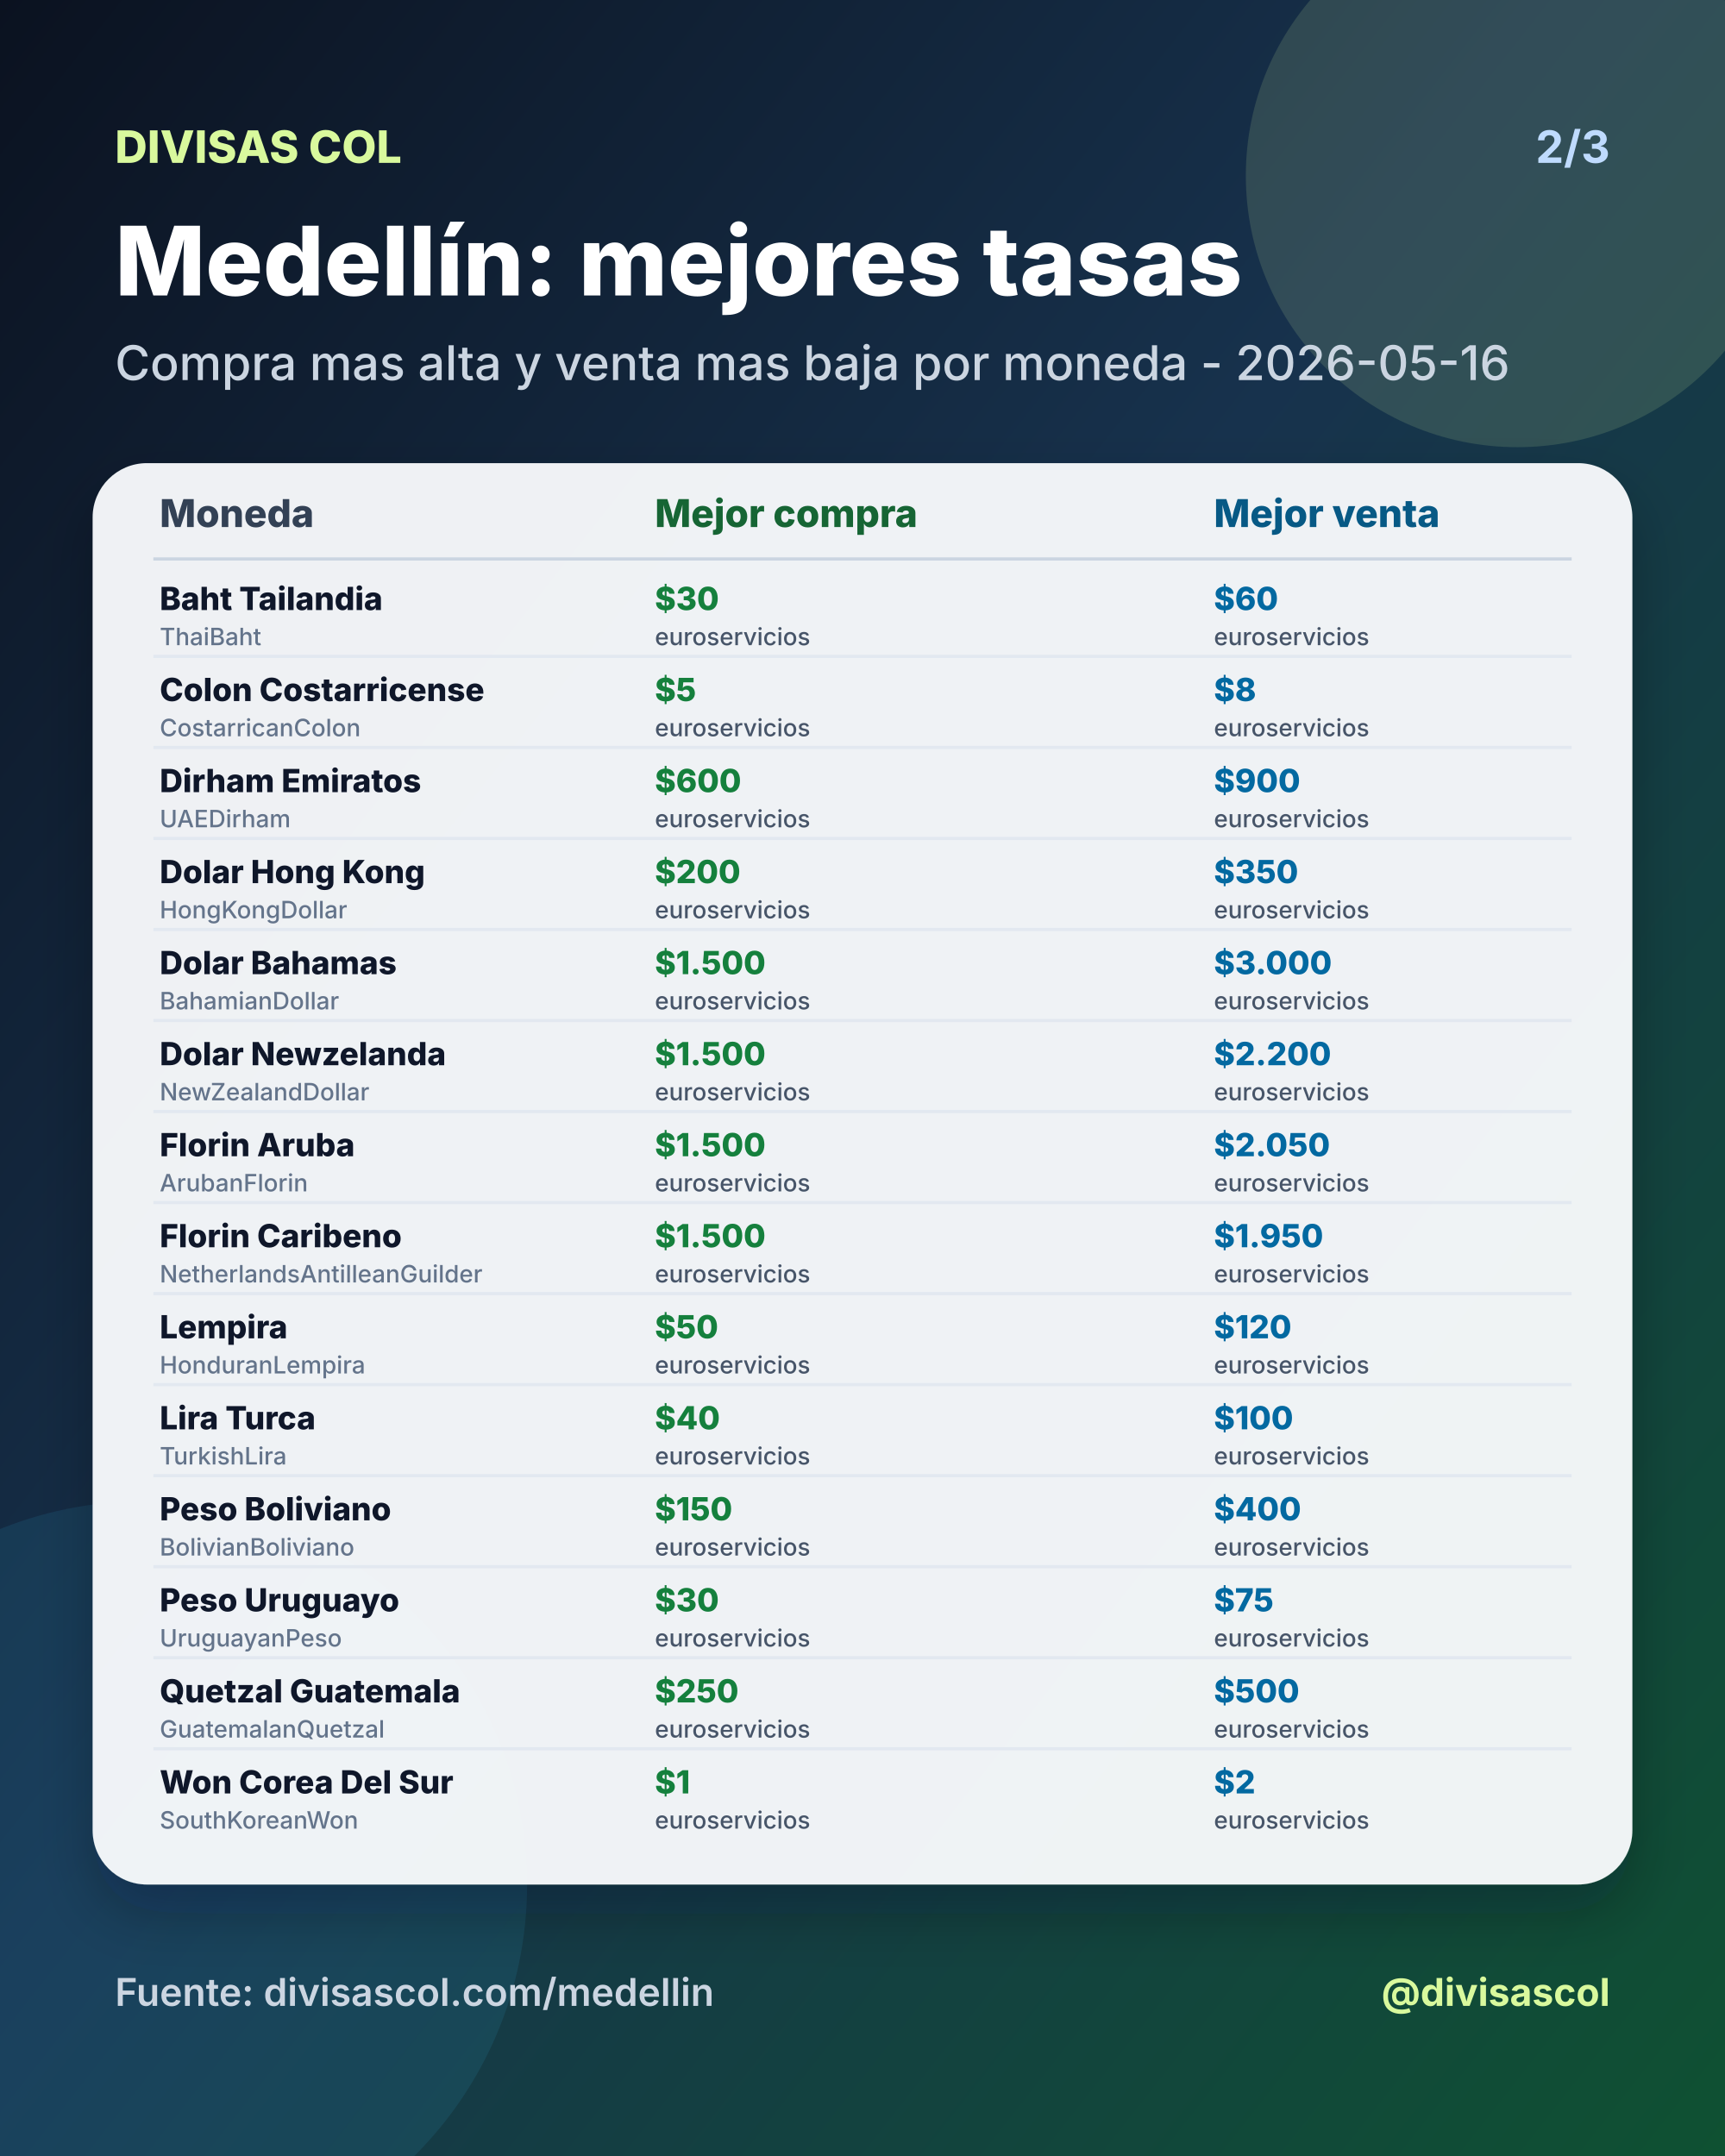
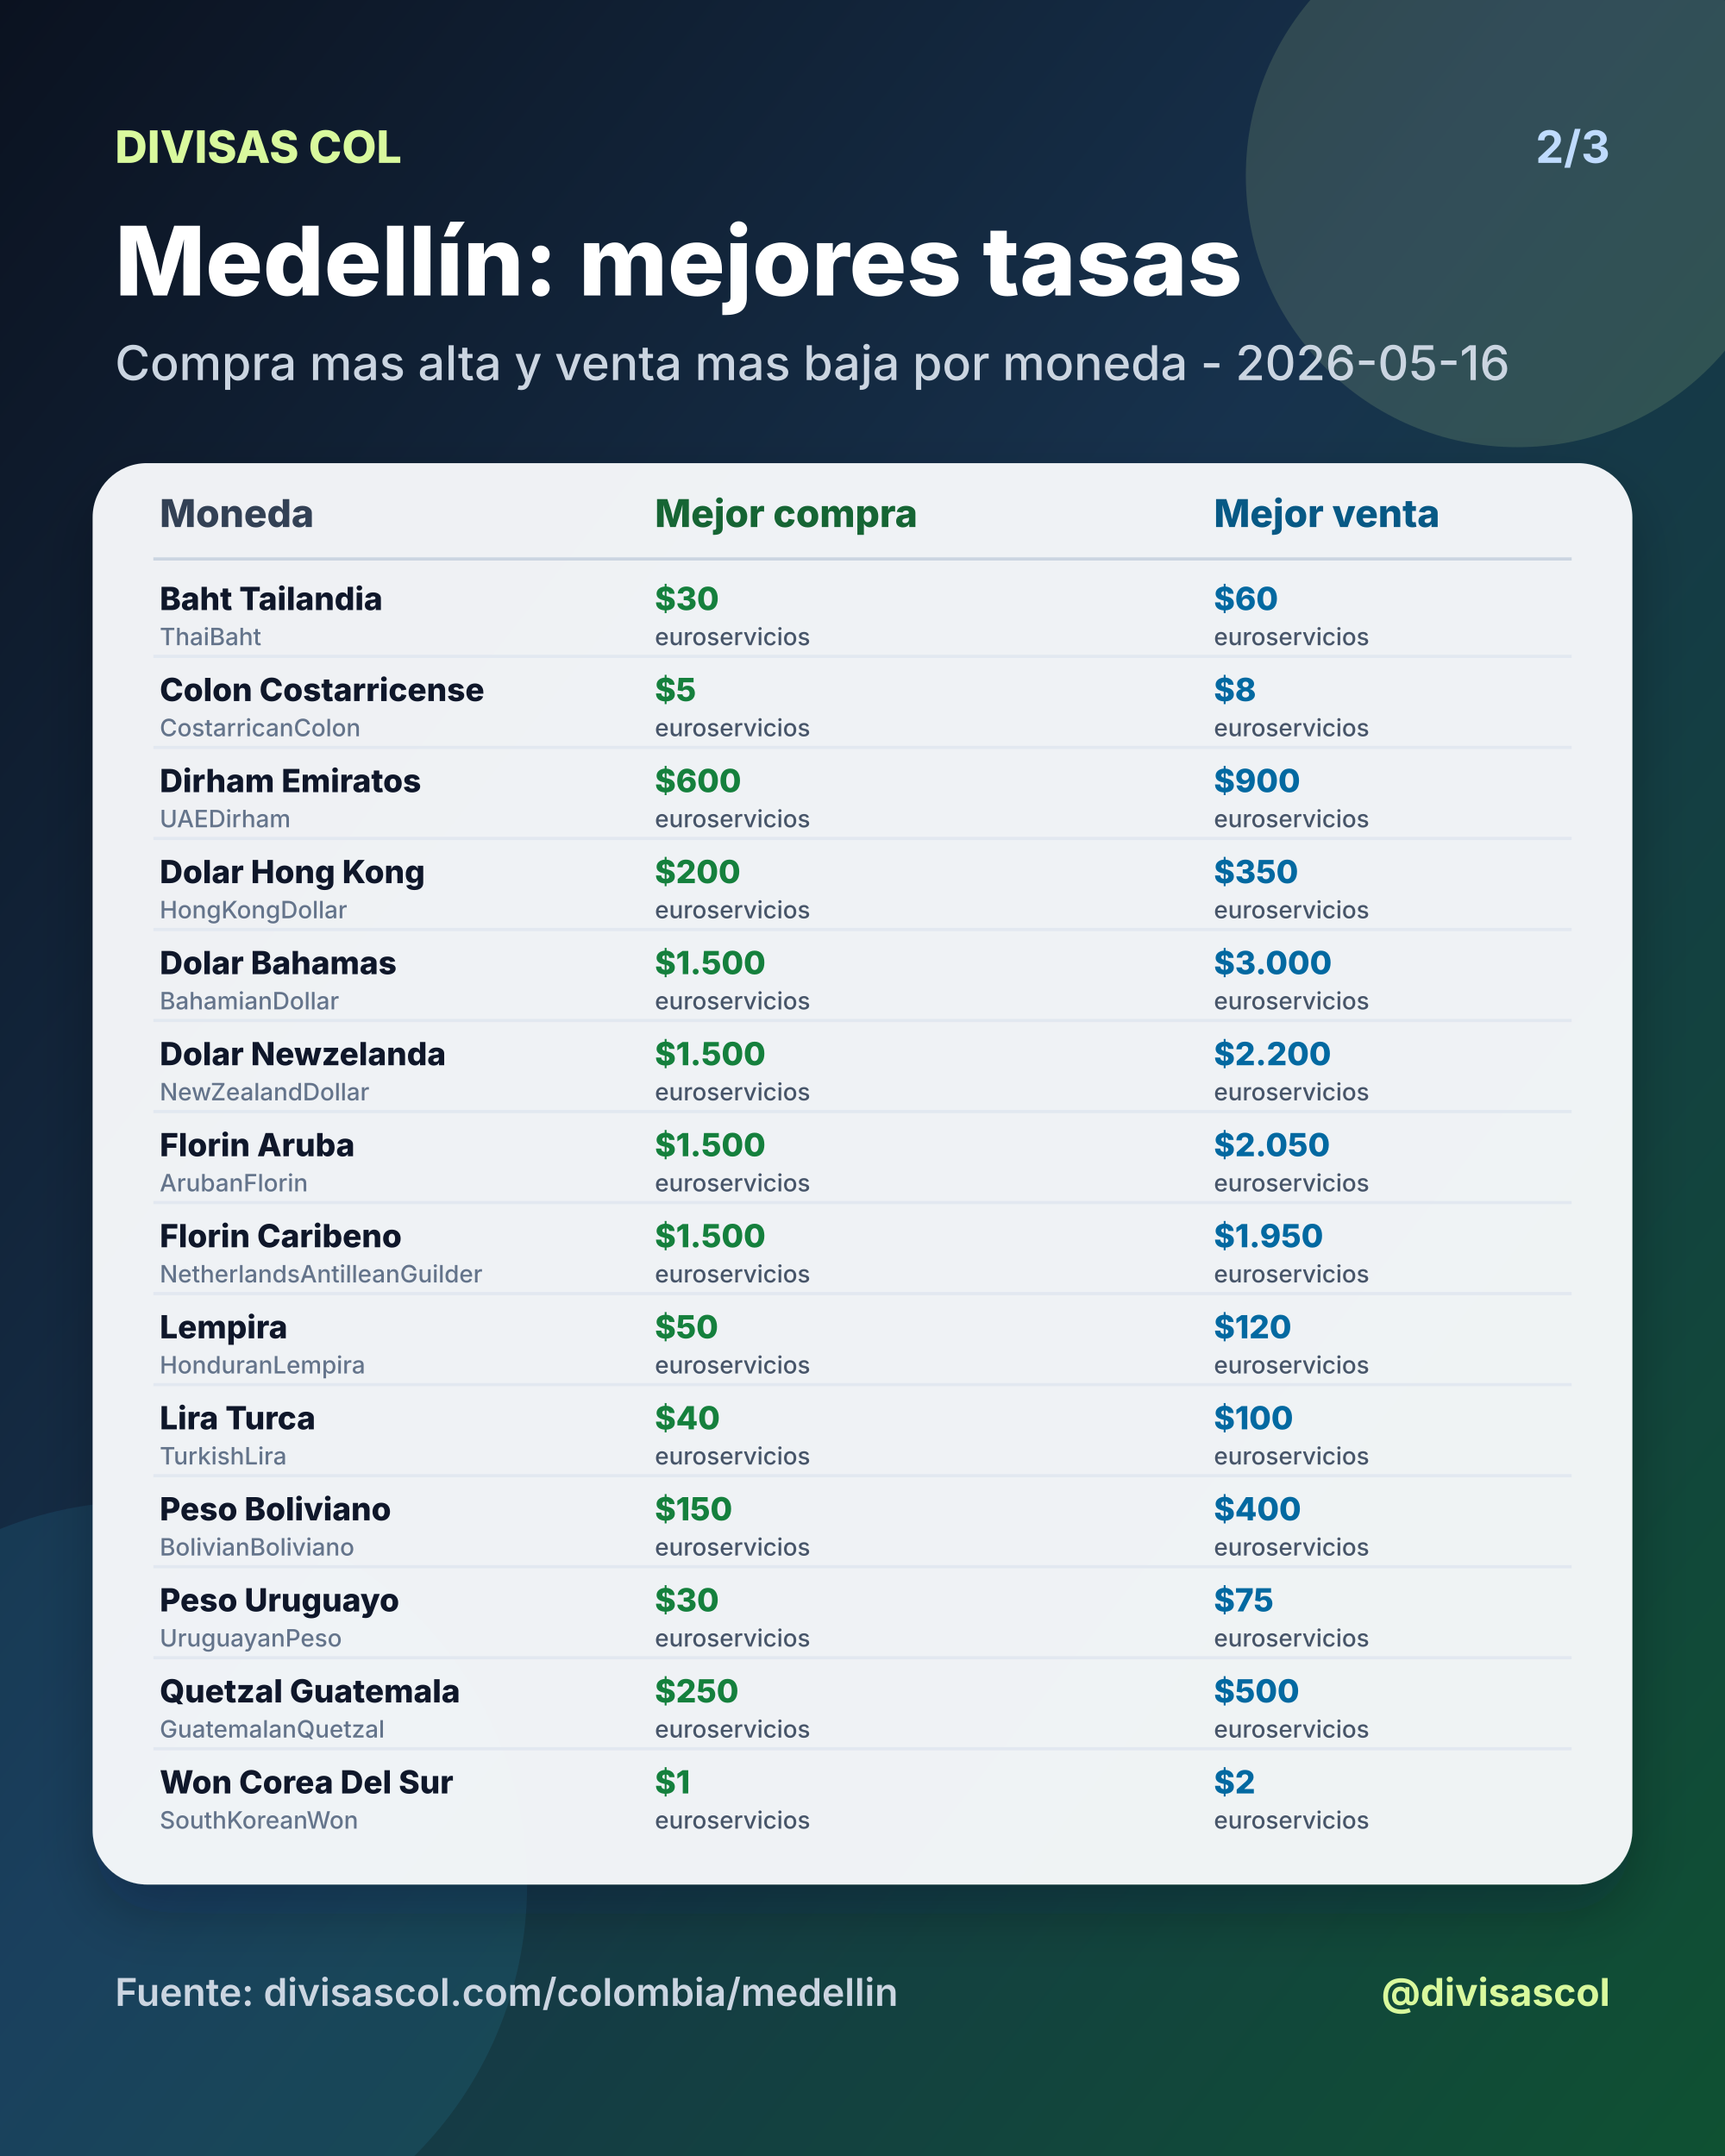
<svg xmlns="http://www.w3.org/2000/svg" width="1080" height="1350" viewBox="0 0 1080 1350">
  <defs>
    <linearGradient id="bg" x1="0" y1="0" x2="1" y2="1">
      <stop offset="0%" stop-color="#0b1220" />
      <stop offset="46%" stop-color="#17324d" />
      <stop offset="100%" stop-color="#0f5132" />
    </linearGradient>
    <filter id="shadow" x="-20%" y="-20%" width="140%" height="140%">
      <feDropShadow dx="0" dy="18" stdDeviation="18" flood-color="#020617" flood-opacity="0.28" />
    </filter>
  </defs>
  <rect width="1080" height="1350" fill="url(#bg)" />
  <circle cx="950" cy="110" r="170" fill="#d9f99d" opacity="0.14" />
  <circle cx="90" cy="1180" r="240" fill="#38bdf8" opacity="0.10" />
  <text x="72" y="102" fill="#d9f99d" font-size="28" font-family="Inter, Arial, sans-serif" font-weight="800" text-anchor="start">DIVISAS COL</text>
  <text x="1008" y="102" fill="#bfdbfe" font-size="28" font-family="Inter, Arial, sans-serif" font-weight="700" text-anchor="end">2/3</text>
  <text x="72" y="185" fill="#ffffff" font-size="60" font-family="Inter, Arial, sans-serif" font-weight="800" text-anchor="start">Medellín: mejores tasas</text>
  <text x="72" y="238" fill="#cbd5e1" font-size="30" font-family="Inter, Arial, sans-serif" font-weight="500" text-anchor="start">Compra mas alta y venta mas baja por moneda - 2026-05-16</text>
  <rect x="58" y="290" width="964" height="890" rx="34" fill="#f8fafc" opacity="0.96" filter="url(#shadow)" />
  <text x="100" y="330" fill="#334155" font-size="24" font-family="Inter, Arial, sans-serif" font-weight="800" text-anchor="start">Moneda</text>
  <text x="410" y="330" fill="#166534" font-size="24" font-family="Inter, Arial, sans-serif" font-weight="800" text-anchor="start">Mejor compra</text>
  <text x="760" y="330" fill="#075985" font-size="24" font-family="Inter, Arial, sans-serif" font-weight="800" text-anchor="start">Mejor venta</text>
  <line x1="96" y1="350" x2="984" y2="350" stroke="#cbd5e1" stroke-width="2" />
  <text x="100" y="382" fill="#0f172a" font-size="20" font-family="Inter, Arial, sans-serif" font-weight="800" text-anchor="start">Baht Tailandia</text>
  <text x="100" y="404" fill="#64748b" font-size="15" font-family="Inter, Arial, sans-serif" font-weight="500" text-anchor="start">ThaiBaht</text>
  <text x="410" y="382" fill="#15803d" font-size="20" font-family="Inter, Arial, sans-serif" font-weight="800" text-anchor="start">$30</text>
  <text x="410" y="404" fill="#475569" font-size="15" font-family="Inter, Arial, sans-serif" font-weight="500" text-anchor="start">euroservicios</text>
  <text x="760" y="382" fill="#0369a1" font-size="20" font-family="Inter, Arial, sans-serif" font-weight="800" text-anchor="start">$60</text>
  <text x="760" y="404" fill="#475569" font-size="15" font-family="Inter, Arial, sans-serif" font-weight="500" text-anchor="start">euroservicios</text>
  <line x1="96" y1="411" x2="984" y2="411" stroke="#e2e8f0" stroke-width="2" />
  <text x="100" y="439" fill="#0f172a" font-size="20" font-family="Inter, Arial, sans-serif" font-weight="800" text-anchor="start">Colon Costarricense</text>
  <text x="100" y="461" fill="#64748b" font-size="15" font-family="Inter, Arial, sans-serif" font-weight="500" text-anchor="start">CostarricanColon</text>
  <text x="410" y="439" fill="#15803d" font-size="20" font-family="Inter, Arial, sans-serif" font-weight="800" text-anchor="start">$5</text>
  <text x="410" y="461" fill="#475569" font-size="15" font-family="Inter, Arial, sans-serif" font-weight="500" text-anchor="start">euroservicios</text>
  <text x="760" y="439" fill="#0369a1" font-size="20" font-family="Inter, Arial, sans-serif" font-weight="800" text-anchor="start">$8</text>
  <text x="760" y="461" fill="#475569" font-size="15" font-family="Inter, Arial, sans-serif" font-weight="500" text-anchor="start">euroservicios</text>
  <line x1="96" y1="468" x2="984" y2="468" stroke="#e2e8f0" stroke-width="2" />
  <text x="100" y="496" fill="#0f172a" font-size="20" font-family="Inter, Arial, sans-serif" font-weight="800" text-anchor="start">Dirham Emiratos</text>
  <text x="100" y="518" fill="#64748b" font-size="15" font-family="Inter, Arial, sans-serif" font-weight="500" text-anchor="start">UAEDirham</text>
  <text x="410" y="496" fill="#15803d" font-size="20" font-family="Inter, Arial, sans-serif" font-weight="800" text-anchor="start">$600</text>
  <text x="410" y="518" fill="#475569" font-size="15" font-family="Inter, Arial, sans-serif" font-weight="500" text-anchor="start">euroservicios</text>
  <text x="760" y="496" fill="#0369a1" font-size="20" font-family="Inter, Arial, sans-serif" font-weight="800" text-anchor="start">$900</text>
  <text x="760" y="518" fill="#475569" font-size="15" font-family="Inter, Arial, sans-serif" font-weight="500" text-anchor="start">euroservicios</text>
  <line x1="96" y1="525" x2="984" y2="525" stroke="#e2e8f0" stroke-width="2" />
  <text x="100" y="553" fill="#0f172a" font-size="20" font-family="Inter, Arial, sans-serif" font-weight="800" text-anchor="start">Dolar Hong Kong</text>
  <text x="100" y="575" fill="#64748b" font-size="15" font-family="Inter, Arial, sans-serif" font-weight="500" text-anchor="start">HongKongDollar</text>
  <text x="410" y="553" fill="#15803d" font-size="20" font-family="Inter, Arial, sans-serif" font-weight="800" text-anchor="start">$200</text>
  <text x="410" y="575" fill="#475569" font-size="15" font-family="Inter, Arial, sans-serif" font-weight="500" text-anchor="start">euroservicios</text>
  <text x="760" y="553" fill="#0369a1" font-size="20" font-family="Inter, Arial, sans-serif" font-weight="800" text-anchor="start">$350</text>
  <text x="760" y="575" fill="#475569" font-size="15" font-family="Inter, Arial, sans-serif" font-weight="500" text-anchor="start">euroservicios</text>
  <line x1="96" y1="582" x2="984" y2="582" stroke="#e2e8f0" stroke-width="2" />
  <text x="100" y="610" fill="#0f172a" font-size="20" font-family="Inter, Arial, sans-serif" font-weight="800" text-anchor="start">Dolar Bahamas</text>
  <text x="100" y="632" fill="#64748b" font-size="15" font-family="Inter, Arial, sans-serif" font-weight="500" text-anchor="start">BahamianDollar</text>
  <text x="410" y="610" fill="#15803d" font-size="20" font-family="Inter, Arial, sans-serif" font-weight="800" text-anchor="start">$1.500</text>
  <text x="410" y="632" fill="#475569" font-size="15" font-family="Inter, Arial, sans-serif" font-weight="500" text-anchor="start">euroservicios</text>
  <text x="760" y="610" fill="#0369a1" font-size="20" font-family="Inter, Arial, sans-serif" font-weight="800" text-anchor="start">$3.000</text>
  <text x="760" y="632" fill="#475569" font-size="15" font-family="Inter, Arial, sans-serif" font-weight="500" text-anchor="start">euroservicios</text>
  <line x1="96" y1="639" x2="984" y2="639" stroke="#e2e8f0" stroke-width="2" />
  <text x="100" y="667" fill="#0f172a" font-size="20" font-family="Inter, Arial, sans-serif" font-weight="800" text-anchor="start">Dolar Newzelanda</text>
  <text x="100" y="689" fill="#64748b" font-size="15" font-family="Inter, Arial, sans-serif" font-weight="500" text-anchor="start">NewZealandDollar</text>
  <text x="410" y="667" fill="#15803d" font-size="20" font-family="Inter, Arial, sans-serif" font-weight="800" text-anchor="start">$1.500</text>
  <text x="410" y="689" fill="#475569" font-size="15" font-family="Inter, Arial, sans-serif" font-weight="500" text-anchor="start">euroservicios</text>
  <text x="760" y="667" fill="#0369a1" font-size="20" font-family="Inter, Arial, sans-serif" font-weight="800" text-anchor="start">$2.200</text>
  <text x="760" y="689" fill="#475569" font-size="15" font-family="Inter, Arial, sans-serif" font-weight="500" text-anchor="start">euroservicios</text>
  <line x1="96" y1="696" x2="984" y2="696" stroke="#e2e8f0" stroke-width="2" />
  <text x="100" y="724" fill="#0f172a" font-size="20" font-family="Inter, Arial, sans-serif" font-weight="800" text-anchor="start">Florin Aruba</text>
  <text x="100" y="746" fill="#64748b" font-size="15" font-family="Inter, Arial, sans-serif" font-weight="500" text-anchor="start">ArubanFlorin</text>
  <text x="410" y="724" fill="#15803d" font-size="20" font-family="Inter, Arial, sans-serif" font-weight="800" text-anchor="start">$1.500</text>
  <text x="410" y="746" fill="#475569" font-size="15" font-family="Inter, Arial, sans-serif" font-weight="500" text-anchor="start">euroservicios</text>
  <text x="760" y="724" fill="#0369a1" font-size="20" font-family="Inter, Arial, sans-serif" font-weight="800" text-anchor="start">$2.050</text>
  <text x="760" y="746" fill="#475569" font-size="15" font-family="Inter, Arial, sans-serif" font-weight="500" text-anchor="start">euroservicios</text>
  <line x1="96" y1="753" x2="984" y2="753" stroke="#e2e8f0" stroke-width="2" />
  <text x="100" y="781" fill="#0f172a" font-size="20" font-family="Inter, Arial, sans-serif" font-weight="800" text-anchor="start">Florin Caribeno</text>
  <text x="100" y="803" fill="#64748b" font-size="15" font-family="Inter, Arial, sans-serif" font-weight="500" text-anchor="start">NetherlandsAntilleanGuilder</text>
  <text x="410" y="781" fill="#15803d" font-size="20" font-family="Inter, Arial, sans-serif" font-weight="800" text-anchor="start">$1.500</text>
  <text x="410" y="803" fill="#475569" font-size="15" font-family="Inter, Arial, sans-serif" font-weight="500" text-anchor="start">euroservicios</text>
  <text x="760" y="781" fill="#0369a1" font-size="20" font-family="Inter, Arial, sans-serif" font-weight="800" text-anchor="start">$1.950</text>
  <text x="760" y="803" fill="#475569" font-size="15" font-family="Inter, Arial, sans-serif" font-weight="500" text-anchor="start">euroservicios</text>
  <line x1="96" y1="810" x2="984" y2="810" stroke="#e2e8f0" stroke-width="2" />
  <text x="100" y="838" fill="#0f172a" font-size="20" font-family="Inter, Arial, sans-serif" font-weight="800" text-anchor="start">Lempira</text>
  <text x="100" y="860" fill="#64748b" font-size="15" font-family="Inter, Arial, sans-serif" font-weight="500" text-anchor="start">HonduranLempira</text>
  <text x="410" y="838" fill="#15803d" font-size="20" font-family="Inter, Arial, sans-serif" font-weight="800" text-anchor="start">$50</text>
  <text x="410" y="860" fill="#475569" font-size="15" font-family="Inter, Arial, sans-serif" font-weight="500" text-anchor="start">euroservicios</text>
  <text x="760" y="838" fill="#0369a1" font-size="20" font-family="Inter, Arial, sans-serif" font-weight="800" text-anchor="start">$120</text>
  <text x="760" y="860" fill="#475569" font-size="15" font-family="Inter, Arial, sans-serif" font-weight="500" text-anchor="start">euroservicios</text>
  <line x1="96" y1="867" x2="984" y2="867" stroke="#e2e8f0" stroke-width="2" />
  <text x="100" y="895" fill="#0f172a" font-size="20" font-family="Inter, Arial, sans-serif" font-weight="800" text-anchor="start">Lira Turca</text>
  <text x="100" y="917" fill="#64748b" font-size="15" font-family="Inter, Arial, sans-serif" font-weight="500" text-anchor="start">TurkishLira</text>
  <text x="410" y="895" fill="#15803d" font-size="20" font-family="Inter, Arial, sans-serif" font-weight="800" text-anchor="start">$40</text>
  <text x="410" y="917" fill="#475569" font-size="15" font-family="Inter, Arial, sans-serif" font-weight="500" text-anchor="start">euroservicios</text>
  <text x="760" y="895" fill="#0369a1" font-size="20" font-family="Inter, Arial, sans-serif" font-weight="800" text-anchor="start">$100</text>
  <text x="760" y="917" fill="#475569" font-size="15" font-family="Inter, Arial, sans-serif" font-weight="500" text-anchor="start">euroservicios</text>
  <line x1="96" y1="924" x2="984" y2="924" stroke="#e2e8f0" stroke-width="2" />
  <text x="100" y="952" fill="#0f172a" font-size="20" font-family="Inter, Arial, sans-serif" font-weight="800" text-anchor="start">Peso Boliviano</text>
  <text x="100" y="974" fill="#64748b" font-size="15" font-family="Inter, Arial, sans-serif" font-weight="500" text-anchor="start">BolivianBoliviano</text>
  <text x="410" y="952" fill="#15803d" font-size="20" font-family="Inter, Arial, sans-serif" font-weight="800" text-anchor="start">$150</text>
  <text x="410" y="974" fill="#475569" font-size="15" font-family="Inter, Arial, sans-serif" font-weight="500" text-anchor="start">euroservicios</text>
  <text x="760" y="952" fill="#0369a1" font-size="20" font-family="Inter, Arial, sans-serif" font-weight="800" text-anchor="start">$400</text>
  <text x="760" y="974" fill="#475569" font-size="15" font-family="Inter, Arial, sans-serif" font-weight="500" text-anchor="start">euroservicios</text>
  <line x1="96" y1="981" x2="984" y2="981" stroke="#e2e8f0" stroke-width="2" />
  <text x="100" y="1009" fill="#0f172a" font-size="20" font-family="Inter, Arial, sans-serif" font-weight="800" text-anchor="start">Peso Uruguayo</text>
  <text x="100" y="1031" fill="#64748b" font-size="15" font-family="Inter, Arial, sans-serif" font-weight="500" text-anchor="start">UruguayanPeso</text>
  <text x="410" y="1009" fill="#15803d" font-size="20" font-family="Inter, Arial, sans-serif" font-weight="800" text-anchor="start">$30</text>
  <text x="410" y="1031" fill="#475569" font-size="15" font-family="Inter, Arial, sans-serif" font-weight="500" text-anchor="start">euroservicios</text>
  <text x="760" y="1009" fill="#0369a1" font-size="20" font-family="Inter, Arial, sans-serif" font-weight="800" text-anchor="start">$75</text>
  <text x="760" y="1031" fill="#475569" font-size="15" font-family="Inter, Arial, sans-serif" font-weight="500" text-anchor="start">euroservicios</text>
  <line x1="96" y1="1038" x2="984" y2="1038" stroke="#e2e8f0" stroke-width="2" />
  <text x="100" y="1066" fill="#0f172a" font-size="20" font-family="Inter, Arial, sans-serif" font-weight="800" text-anchor="start">Quetzal Guatemala</text>
  <text x="100" y="1088" fill="#64748b" font-size="15" font-family="Inter, Arial, sans-serif" font-weight="500" text-anchor="start">GuatemalanQuetzal</text>
  <text x="410" y="1066" fill="#15803d" font-size="20" font-family="Inter, Arial, sans-serif" font-weight="800" text-anchor="start">$250</text>
  <text x="410" y="1088" fill="#475569" font-size="15" font-family="Inter, Arial, sans-serif" font-weight="500" text-anchor="start">euroservicios</text>
  <text x="760" y="1066" fill="#0369a1" font-size="20" font-family="Inter, Arial, sans-serif" font-weight="800" text-anchor="start">$500</text>
  <text x="760" y="1088" fill="#475569" font-size="15" font-family="Inter, Arial, sans-serif" font-weight="500" text-anchor="start">euroservicios</text>
  <line x1="96" y1="1095" x2="984" y2="1095" stroke="#e2e8f0" stroke-width="2" />
  <text x="100" y="1123" fill="#0f172a" font-size="20" font-family="Inter, Arial, sans-serif" font-weight="800" text-anchor="start">Won Corea Del Sur</text>
  <text x="100" y="1145" fill="#64748b" font-size="15" font-family="Inter, Arial, sans-serif" font-weight="500" text-anchor="start">SouthKoreanWon</text>
  <text x="410" y="1123" fill="#15803d" font-size="20" font-family="Inter, Arial, sans-serif" font-weight="800" text-anchor="start">$1</text>
  <text x="410" y="1145" fill="#475569" font-size="15" font-family="Inter, Arial, sans-serif" font-weight="500" text-anchor="start">euroservicios</text>
  <text x="760" y="1123" fill="#0369a1" font-size="20" font-family="Inter, Arial, sans-serif" font-weight="800" text-anchor="start">$2</text>
  <text x="760" y="1145" fill="#475569" font-size="15" font-family="Inter, Arial, sans-serif" font-weight="500" text-anchor="start">euroservicios</text>
-   <text x="72" y="1256" fill="#cbd5e1" font-size="24" font-family="Inter, Arial, sans-serif" font-weight="600" text-anchor="start">Fuente: divisascol.com/medellin</text>
+   <text x="72" y="1256" fill="#cbd5e1" font-size="24" font-family="Inter, Arial, sans-serif" font-weight="600" text-anchor="start">Fuente: divisascol.com/colombia/medellin</text>
  <text x="1008" y="1256" fill="#d9f99d" font-size="24" font-family="Inter, Arial, sans-serif" font-weight="700" text-anchor="end">@divisascol</text>
</svg>
